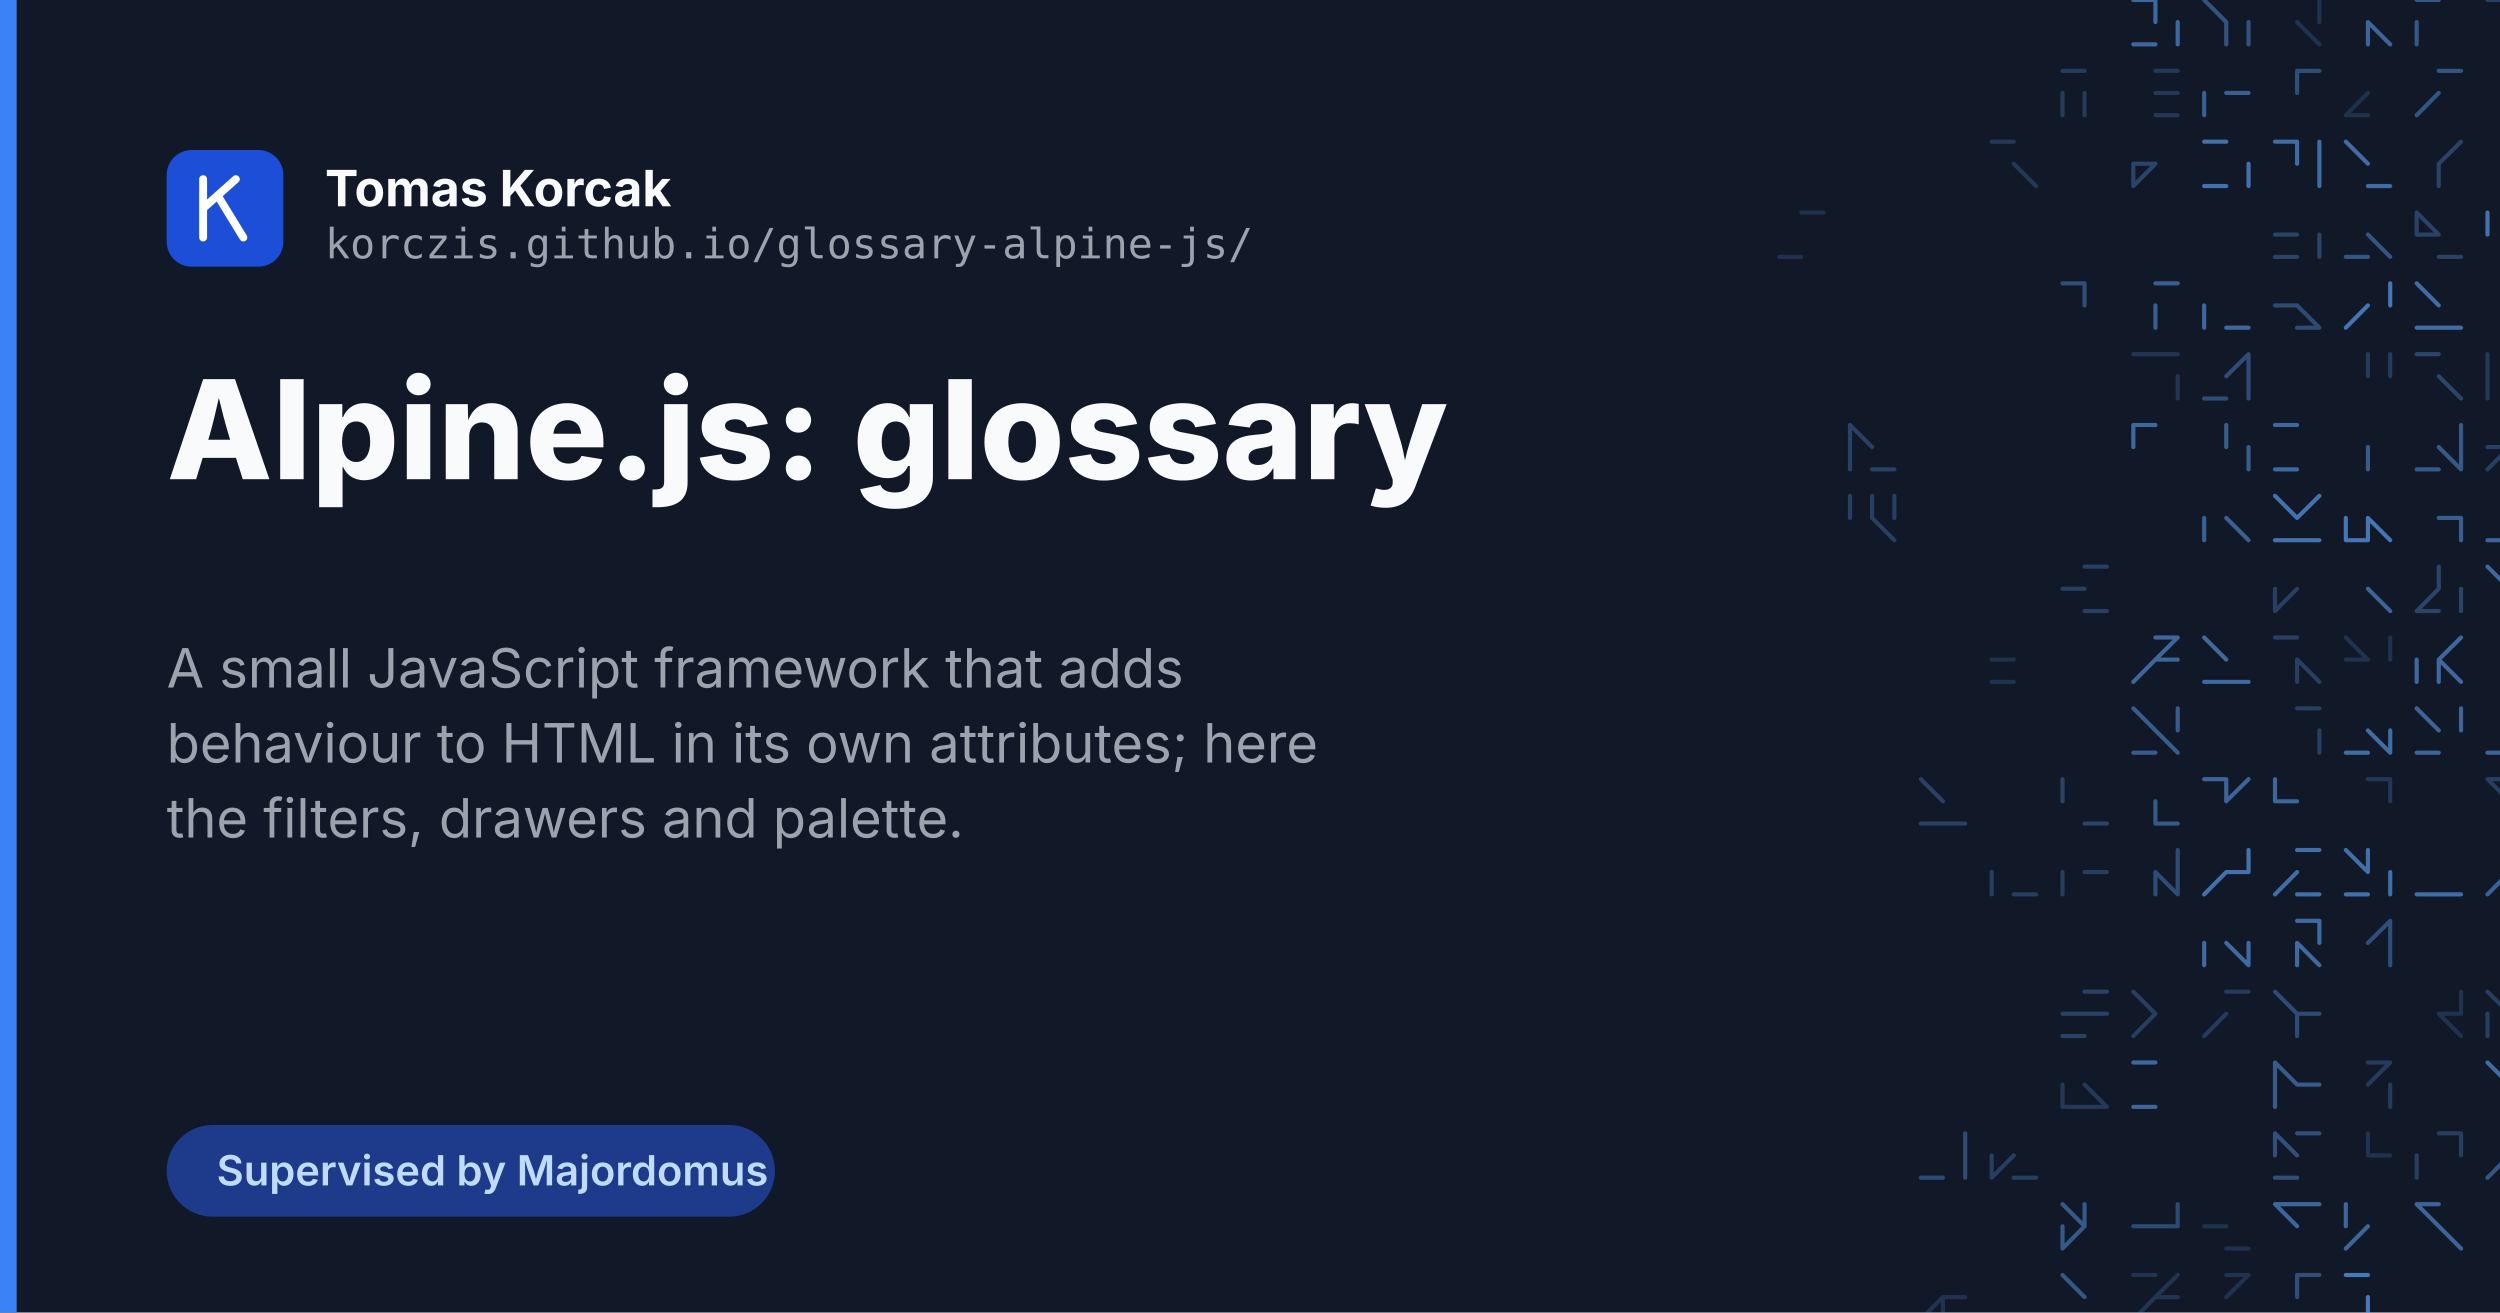
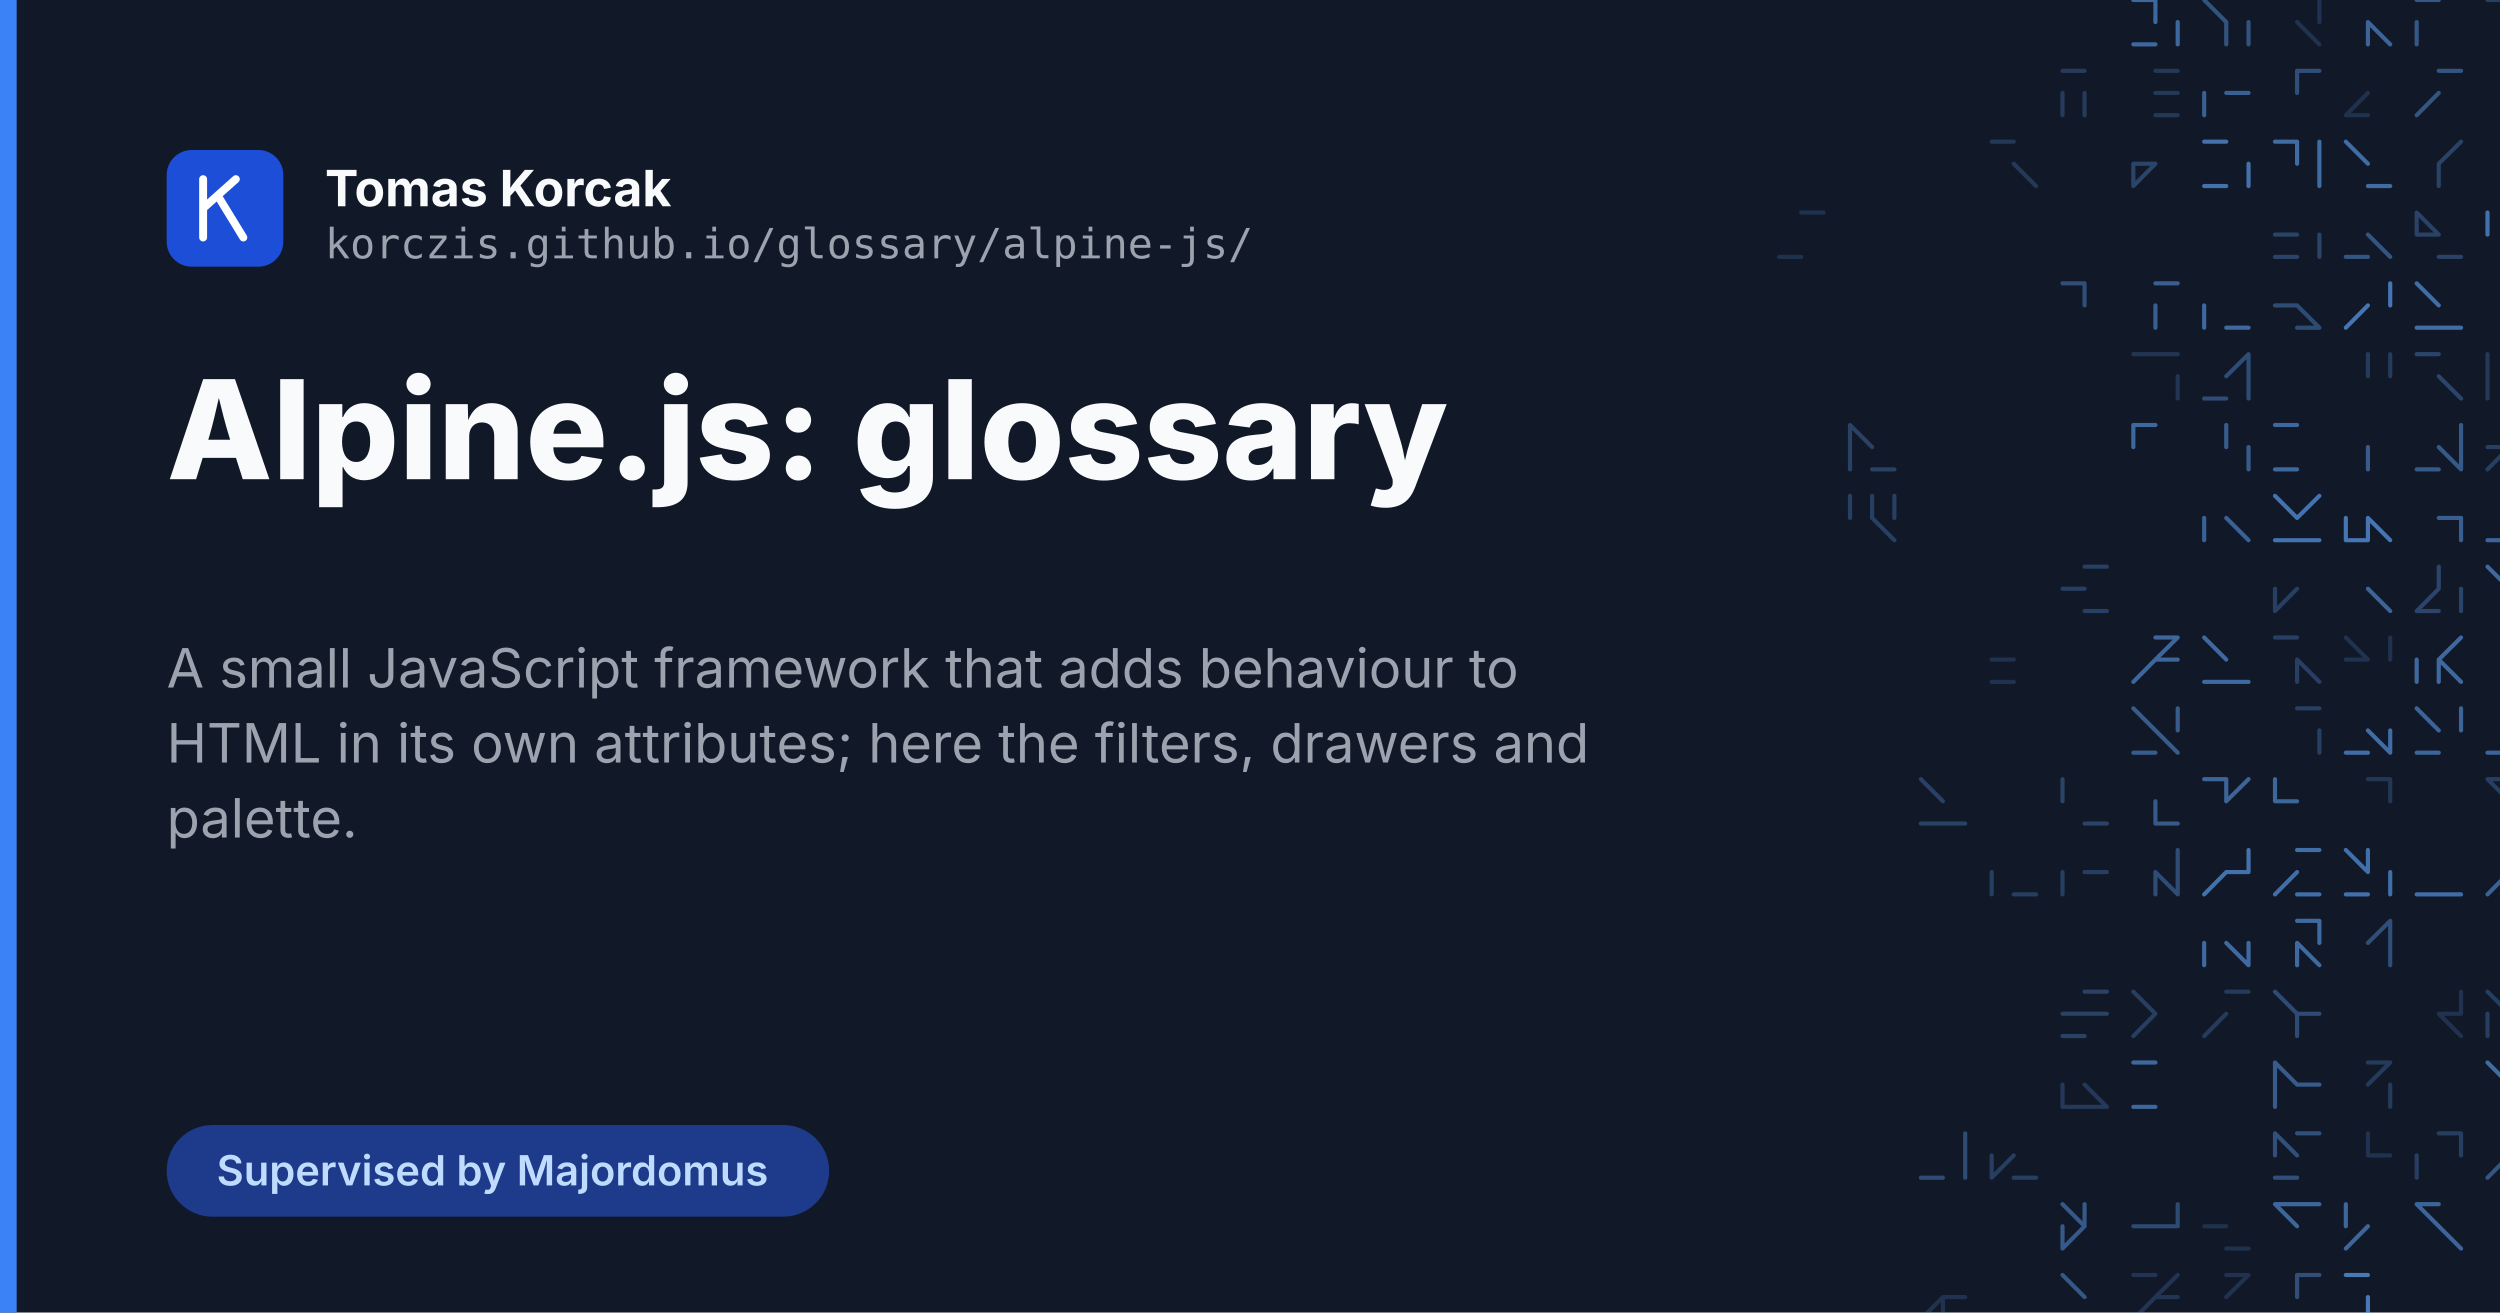
- <svg xmlns="http://www.w3.org/2000/svg" width="1200" height="630" viewBox="0 0 1200 630">
+ <svg xmlns="http://www.w3.org/2000/svg" width="1200" height="630" viewBox="0 0 1200 630" xml:lang="en">
  <rect width="1200" height="630" fill="#111827" />
  <g fill="none" stroke="#60a5fa" stroke-width="2" stroke-linecap="round">
    <path d="M1024.0 21.3L1034.6 21.3M1045.3 10.6L1045.3 21.3M1034.6 0.0L1034.6 10.6M1024.0 0.0L1034.6 0.0" opacity="0.56" />
    <path d="M1068.6 10.6L1068.6 21.3M1079.3 10.6L1079.3 21.3M1068.6 10.6L1068.6 21.3M1058.0 0.0L1068.6 10.6" opacity="0.42" />
    <path d="M1102.6 10.6L1113.3 21.3M1113.3 0.0L1113.3 10.6" opacity="0.19" />
    <path d="M1136.6 10.6L1136.6 21.3M1136.6 10.6L1147.3 21.3" opacity="0.54" />
    <path d="M1160.0 10.6L1160.0 21.3M1160.0 0.0L1170.6 0.0" opacity="0.45" />
    <path d="M1194.0 0.0L1204.6 0.0M1204.6 0.0L1204.6 10.6" opacity="0.28" />
    <path d="M1238.6 0.0L1238.6 10.6M1228.0 10.6L1238.6 10.6M1249.3 0.0L1238.6 10.6" opacity="0.30" />
    <path d="M990.0 44.6L990.0 55.3M990.0 34.0L1000.6 34.0M990.0 34.0L1000.6 34.0M1000.6 44.6L1000.6 55.3" opacity="0.25" />
    <path d="M1034.6 34.0L1045.3 34.0M1034.6 55.3L1045.3 55.3M1034.6 44.6L1045.3 44.6" opacity="0.23" />
    <path d="M1058.0 44.6L1058.0 55.3M1068.6 44.6L1079.3 44.6" opacity="0.51" />
    <path d="M1102.6 34.0L1113.3 34.0M1102.6 34.0L1102.6 44.6" opacity="0.39" />
    <path d="M1136.6 44.6L1126.0 55.3M1126.0 55.3L1136.6 55.3M1126.0 55.3L1136.6 55.3" opacity="0.18" />
    <path d="M1170.6 44.6L1160.0 55.3M1170.6 34.0L1181.3 34.0" opacity="0.44" />
    <path d="M1228.0 34.0L1238.6 34.0M1249.3 44.6L1249.3 55.3" opacity="0.31" />
    <path d="M966.6 78.6L977.3 89.3M956.0 68.0L966.6 68.0" opacity="0.23" />
    <path d="M1034.6 78.6L1024.0 89.3M1024.0 78.6L1024.0 89.3M1024.0 78.6L1034.6 78.6" opacity="0.32" />
    <path d="M1058.0 68.0L1068.6 68.0M1058.0 89.3L1068.6 89.3M1079.3 78.6L1079.3 89.3" opacity="0.63" />
    <path d="M1113.3 68.0L1113.3 78.6M1113.3 78.6L1113.3 89.3M1102.6 68.0L1102.6 78.6M1092.0 68.0L1102.6 68.0" opacity="0.59" />
    <path d="M1136.6 89.3L1147.3 89.3M1126.0 68.0L1136.6 78.6" opacity="0.59" />
    <path d="M1170.6 78.6L1170.6 89.3M1181.3 68.0L1170.6 78.6" opacity="0.30" />
    <path d="M1215.3 68.0L1204.6 78.6M1204.6 68.0L1215.3 68.0" opacity="0.25" />
    <path d="M864.6 102.0L875.3 102.0M854.0 123.3L864.6 123.3" opacity="0.18" />
    <path d="M1092.0 112.6L1102.6 112.6M1113.3 112.6L1113.3 123.3M1092.0 123.3L1102.6 123.3" opacity="0.31" />
    <path d="M1136.6 112.6L1147.3 123.3M1126.0 123.3L1136.6 123.3M1126.0 123.3L1136.6 123.3" opacity="0.43" />
    <path d="M1160.0 102.0L1160.0 112.6M1160.0 102.0L1170.6 112.6M1170.6 123.3L1181.3 123.3M1160.0 112.6L1170.6 112.6" opacity="0.30" />
    <path d="M1194.0 102.0L1194.0 112.6M1215.3 102.0L1204.6 112.6M1204.6 123.3L1215.3 123.3M1215.3 112.6L1215.3 123.3" opacity="0.63" />
    <path d="M1228.0 112.6L1238.6 112.6M1238.6 102.0L1238.6 112.6M1228.0 102.0L1238.6 102.0" opacity="0.67" />
    <path d="M990.0 136.0L1000.6 136.0M1000.6 136.0L1000.6 146.6M990.0 136.0L1000.6 136.0" opacity="0.38" />
    <path d="M1034.6 136.0L1045.3 136.0M1034.6 146.6L1034.6 157.3" opacity="0.50" />
    <path d="M1068.6 157.3L1079.3 157.3M1058.0 146.6L1058.0 157.3" opacity="0.57" />
    <path d="M1102.6 157.3L1113.3 157.3M1092.0 146.6L1102.6 146.6M1102.6 146.6L1113.3 157.3" opacity="0.36" />
    <path d="M1147.3 136.0L1147.3 146.6M1136.6 146.6L1126.0 157.3" opacity="0.66" />
    <path d="M1160.0 136.0L1170.6 146.6M1160.0 157.3L1170.6 157.3M1170.6 157.3L1181.3 157.3" opacity="0.60" />
    <path d="M1228.0 157.3L1238.6 157.3M1228.0 146.6L1228.0 157.3" opacity="0.28" />
    <path d="M1034.6 170.0L1045.3 170.0M1045.3 180.6L1045.3 191.3M1024.0 170.0L1034.6 170.0M1034.6 170.0L1045.3 170.0" opacity="0.21" />
    <path d="M1058.0 191.3L1068.6 191.3M1079.3 170.0L1079.3 180.6M1079.3 170.0L1068.6 180.6M1079.3 180.6L1079.3 191.3" opacity="0.37" />
    <path d="M1136.6 170.0L1136.6 180.6M1147.3 170.0L1147.3 180.6" opacity="0.25" />
    <path d="M1170.6 180.6L1181.3 191.3M1160.0 170.0L1170.6 170.0" opacity="0.32" />
    <path d="M1194.0 180.6L1194.0 191.3M1204.6 170.0L1215.3 170.0M1215.3 170.0L1215.3 180.6M1194.0 170.0L1194.0 180.6" opacity="0.23" />
    <path d="M898.6 225.3L909.3 225.3M888.0 204.0L898.6 214.6M888.0 204.0L888.0 214.6M888.0 214.6L888.0 225.3" opacity="0.29" />
    <path d="M1024.0 204.0L1024.0 214.6M1024.0 204.0L1034.6 204.0M1024.0 204.0L1024.0 214.6" opacity="0.56" />
    <path d="M1079.3 214.6L1079.3 225.3M1068.6 204.0L1068.6 214.6" opacity="0.48" />
    <path d="M1092.0 225.3L1102.6 225.3M1092.0 204.0L1102.6 204.0" opacity="0.56" />
    <path d="M1136.6 214.6L1136.6 225.3M1136.6 214.6L1136.6 225.3" opacity="0.48" />
    <path d="M1170.6 214.6L1181.3 225.3M1181.3 214.6L1181.3 225.3M1181.3 204.0L1181.3 214.6M1160.0 225.3L1170.6 225.3" opacity="0.46" />
    <path d="M1194.0 214.6L1204.6 214.6M1204.6 214.6L1194.0 225.3M1204.6 214.6L1215.3 214.6M1204.6 214.6L1204.6 225.3" opacity="0.28" />
    <path d="M1228.0 225.3L1238.6 225.3M1228.0 214.6L1238.6 214.6M1238.6 204.0L1249.3 204.0" opacity="0.42" />
    <path d="M909.3 238.0L909.3 248.6M888.0 238.0L888.0 248.6M898.6 238.0L898.6 248.6M898.6 248.6L909.3 259.3" opacity="0.28" />
    <path d="M1058.0 248.6L1058.0 259.3M1068.6 248.6L1079.3 259.3" opacity="0.52" />
    <path d="M1092.0 259.3L1102.6 259.3M1092.0 238.0L1102.6 248.6M1102.6 259.3L1113.3 259.3M1113.3 238.0L1102.6 248.6" opacity="0.64" />
    <path d="M1136.6 248.6L1147.3 259.3M1126.0 259.3L1136.6 259.3M1126.0 248.6L1126.0 259.3M1136.6 248.6L1136.6 259.3" opacity="0.66" />
    <path d="M1170.6 248.6L1181.3 248.6M1181.3 248.6L1181.3 259.3" opacity="0.49" />
    <path d="M1194.0 259.3L1204.6 259.3M1215.3 248.6L1215.3 259.3M1215.3 238.0L1215.3 248.6M1194.0 259.3L1204.6 259.3" opacity="0.54" />
    <path d="M1228.0 238.0L1238.6 248.6M1249.3 248.6L1249.3 259.3" opacity="0.46" />
    <path d="M1000.6 272.0L1011.3 272.0M1000.6 293.3L1011.3 293.3M1000.6 293.3L1011.3 293.3M990.0 282.6L1000.6 282.6" opacity="0.28" />
    <path d="M1092.0 282.6L1092.0 293.3M1102.6 282.6L1092.0 293.3" opacity="0.28" />
    <path d="M1136.6 282.6L1147.3 293.3M1136.6 282.6L1147.3 293.3" opacity="0.54" />
    <path d="M1160.0 293.3L1170.6 293.3M1181.3 282.6L1181.3 293.3M1170.6 272.0L1170.6 282.6M1170.6 282.6L1160.0 293.3" opacity="0.32" />
    <path d="M1215.3 272.0L1204.6 282.6M1194.0 272.0L1204.6 282.6" opacity="0.57" />
    <path d="M1238.6 282.6L1249.3 293.3M1228.0 293.3L1238.6 293.3M1228.0 282.6L1238.6 282.6M1228.0 272.0L1228.0 282.6" opacity="0.48" />
    <path d="M956.0 316.6L966.6 316.6M956.0 327.3L966.6 327.3" opacity="0.19" />
    <path d="M1045.3 306.0L1034.6 316.6M1034.6 316.6L1024.0 327.3M1034.6 306.0L1045.3 306.0M1034.6 316.6L1045.3 316.6" opacity="0.55" />
    <path d="M1058.0 306.0L1068.6 316.6M1068.6 327.3L1079.3 327.3M1058.0 327.3L1068.6 327.3" opacity="0.58" />
    <path d="M1102.6 316.6L1113.3 327.3M1102.6 316.6L1102.6 327.3M1092.0 306.0L1102.6 306.0" opacity="0.28" />
    <path d="M1126.0 306.0L1136.6 316.6M1147.3 306.0L1147.3 316.6M1126.0 316.6L1136.6 316.6" opacity="0.19" />
    <path d="M1160.0 316.6L1160.0 327.3M1170.6 316.6L1170.6 327.3M1170.6 316.6L1181.3 327.3M1181.3 306.0L1170.6 316.6" opacity="0.57" />
    <path d="M1215.3 306.0L1204.6 316.6M1215.3 306.0L1215.3 316.6M1204.6 306.0L1215.3 306.0" opacity="0.50" />
    <path d="M1238.6 316.6L1249.3 327.3M1238.6 306.0L1238.6 316.6M1238.6 306.0L1238.6 316.6M1228.0 306.0L1238.6 316.6" opacity="0.37" />
    <path d="M1034.6 350.6L1045.3 361.3M1024.0 361.3L1034.6 361.3M1045.3 340.0L1045.3 350.6M1024.0 340.0L1034.6 350.6" opacity="0.48" />
    <path d="M1113.3 350.6L1113.3 361.3M1102.6 340.0L1113.3 340.0" opacity="0.28" />
    <path d="M1136.6 350.6L1147.3 361.3M1136.6 350.6L1147.3 361.3M1147.3 350.6L1147.3 361.3M1126.0 361.3L1136.6 361.3" opacity="0.60" />
    <path d="M1160.0 340.0L1170.6 350.6M1181.3 340.0L1181.3 350.6M1160.0 361.3L1170.6 361.3" opacity="0.54" />
    <path d="M1194.0 361.3L1204.6 361.3M1204.6 350.6L1215.3 361.3" opacity="0.54" />
    <path d="M1238.6 350.6L1238.6 361.3M1238.6 350.6L1238.6 361.3M1238.6 340.0L1238.6 350.6" opacity="0.57" />
    <path d="M922.0 374.0L932.6 384.6M922.0 395.3L932.6 395.3M932.6 395.3L943.3 395.3" opacity="0.29" />
    <path d="M990.0 374.0L990.0 384.6M1000.6 395.3L1011.3 395.3" opacity="0.31" />
    <path d="M1034.6 395.3L1045.3 395.3M1034.6 384.6L1034.6 395.3" opacity="0.46" />
    <path d="M1079.3 374.0L1068.6 384.6M1068.6 374.0L1068.6 384.6M1058.0 374.0L1068.6 374.0" opacity="0.54" />
    <path d="M1092.0 384.6L1102.6 384.6M1092.0 384.6L1102.6 384.6M1092.0 374.0L1092.0 384.6" opacity="0.55" />
    <path d="M1147.3 374.0L1147.3 384.6M1136.6 374.0L1147.3 374.0" opacity="0.22" />
    <path d="M1194.0 374.0L1204.6 374.0M1194.0 374.0L1204.6 384.6" opacity="0.27" />
    <path d="M1238.6 374.0L1238.6 384.6M1238.6 374.0L1238.6 384.6" opacity="0.51" />
    <path d="M966.6 429.3L977.3 429.3M956.0 418.6L956.0 429.3" opacity="0.27" />
    <path d="M990.0 418.6L990.0 429.3M1000.6 418.6L1011.3 418.6" opacity="0.27" />
    <path d="M1045.3 418.6L1045.3 429.3M1034.6 418.6L1034.6 429.3M1045.3 408.0L1045.3 418.6M1034.6 418.6L1045.3 429.3" opacity="0.37" />
    <path d="M1079.3 408.0L1079.3 418.6M1068.6 418.6L1058.0 429.3M1068.6 418.6L1079.3 418.6" opacity="0.63" />
    <path d="M1102.6 408.0L1113.3 408.0M1102.6 429.3L1113.3 429.3M1102.6 418.6L1092.0 429.3" opacity="0.61" />
    <path d="M1126.0 408.0L1136.6 418.6M1147.3 418.6L1147.3 429.3M1126.0 429.3L1136.6 429.3M1136.6 408.0L1136.6 418.6" opacity="0.62" />
    <path d="M1160.0 429.3L1170.6 429.3M1170.6 429.3L1181.3 429.3" opacity="0.60" />
    <path d="M1215.3 418.6L1215.3 429.3M1204.6 418.6L1194.0 429.3M1215.3 418.6L1215.3 429.3M1215.3 408.0L1204.6 418.6" opacity="0.53" />
    <path d="M1068.6 452.6L1079.3 463.3M1058.0 452.6L1058.0 463.3M1079.3 452.6L1079.3 463.3M1079.3 452.6L1079.3 463.3" opacity="0.58" />
    <path d="M1102.6 452.6L1113.3 463.3M1113.3 442.0L1113.3 452.6M1102.6 442.0L1113.3 442.0M1102.6 452.6L1102.6 463.3" opacity="0.58" />
    <path d="M1147.3 452.6L1147.3 463.3M1147.3 442.0L1147.3 452.6M1147.3 442.0L1136.6 452.6M1147.3 442.0L1136.6 452.6" opacity="0.39" />
    <path d="M1228.0 442.0L1228.0 452.6M1228.0 452.6L1238.6 452.6M1238.6 452.6L1249.3 463.3M1238.6 442.0L1249.3 442.0" opacity="0.67" />
    <path d="M1000.6 476.0L1011.3 476.0M990.0 486.6L1000.6 486.6M990.0 497.3L1000.6 497.3M1000.6 486.6L1011.3 486.6" opacity="0.30" />
    <path d="M1034.6 486.6L1024.0 497.3M1024.0 476.0L1034.6 486.6" opacity="0.27" />
    <path d="M1068.6 486.6L1058.0 497.3M1068.6 476.0L1079.3 476.0" opacity="0.25" />
    <path d="M1102.6 486.6L1113.3 486.6M1092.0 476.0L1102.6 486.6M1102.6 486.6L1102.6 497.3" opacity="0.36" />
    <path d="M1170.6 486.6L1181.3 497.3M1170.6 486.6L1181.3 486.6M1181.3 476.0L1181.3 486.6" opacity="0.19" />
    <path d="M1215.3 476.0L1215.3 486.6M1204.6 476.0L1204.6 486.6M1194.0 476.0L1204.6 486.6M1194.0 486.6L1194.0 497.3" opacity="0.27" />
    <path d="M1228.0 497.3L1238.6 497.3M1228.0 476.0L1238.6 476.0M1228.0 476.0L1228.0 486.6" opacity="0.37" />
    <path d="M990.0 531.3L1000.6 531.3M1000.6 531.3L1011.3 531.3M990.0 520.6L990.0 531.3M1000.6 520.6L1011.3 531.3" opacity="0.23" />
    <path d="M1024.0 510.0L1034.6 510.0M1024.0 510.0L1034.6 510.0M1024.0 531.3L1034.6 531.3" opacity="0.56" />
    <path d="M1092.0 510.0L1102.6 520.6M1102.6 520.6L1113.3 520.6M1092.0 510.0L1092.0 520.6M1092.0 520.6L1092.0 531.3" opacity="0.48" />
    <path d="M1136.6 510.0L1147.3 510.0M1147.3 520.6L1147.3 531.3M1147.3 510.0L1136.6 520.6" opacity="0.25" />
    <path d="M1215.3 520.6L1215.3 531.3M1204.6 520.6L1204.6 531.3M1194.0 510.0L1204.6 520.6" opacity="0.59" />
    <path d="M1228.0 531.3L1238.6 531.3M1228.0 520.6L1238.6 520.6M1228.0 510.0L1238.6 520.6" opacity="0.64" />
    <path d="M943.3 554.6L943.3 565.3M943.3 544.0L943.3 554.6M922.0 565.3L932.6 565.3M943.3 544.0L943.3 554.6" opacity="0.36" />
    <path d="M966.6 565.3L977.3 565.3M966.6 554.6L956.0 565.3M966.6 565.3L977.3 565.3M956.0 554.6L956.0 565.3" opacity="0.27" />
    <path d="M1092.0 565.3L1102.6 565.3M1092.0 544.0L1102.6 554.6M1092.0 544.0L1092.0 554.6M1102.6 544.0L1113.3 544.0" opacity="0.40" />
    <path d="M1136.6 554.6L1147.3 554.6M1136.6 554.6L1147.3 554.6M1136.6 544.0L1136.6 554.6" opacity="0.19" />
    <path d="M1160.0 554.6L1160.0 565.3M1170.6 544.0L1181.3 544.0M1181.3 544.0L1181.3 554.6" opacity="0.27" />
    <path d="M1215.3 544.0L1215.3 554.6M1204.6 554.6L1194.0 565.3M1204.6 554.6L1215.3 554.6" opacity="0.44" />
    <path d="M1238.6 544.0L1238.6 554.6M1228.0 554.6L1228.0 565.3" opacity="0.62" />
    <path d="M990.0 578.0L1000.6 588.6M990.0 588.6L990.0 599.3M1000.6 588.6L990.0 599.3M1000.6 578.0L1000.6 588.6" opacity="0.46" />
    <path d="M1034.6 588.6L1045.3 588.6M1045.3 578.0L1045.3 588.6M1024.0 588.6L1034.6 588.6" opacity="0.35" />
    <path d="M1058.0 588.6L1068.6 588.6M1068.6 599.3L1079.3 599.3" opacity="0.18" />
    <path d="M1102.6 578.0L1113.3 578.0M1092.0 578.0L1102.6 588.6M1092.0 578.0L1102.6 588.6M1092.0 578.0L1102.6 578.0" opacity="0.55" />
    <path d="M1126.0 578.0L1126.0 588.6M1136.6 588.6L1126.0 599.3" opacity="0.55" />
    <path d="M1170.6 588.6L1181.3 599.3M1160.0 578.0L1170.6 578.0M1160.0 578.0L1170.6 588.6" opacity="0.54" />
    <path d="M1215.3 578.0L1204.6 588.6M1204.6 588.6L1215.3 599.3M1215.3 578.0L1215.3 588.6" opacity="0.47" />
    <path d="M1238.6 588.6L1249.3 588.6M1228.0 599.3L1238.6 599.3M1238.6 588.6L1249.3 599.3" opacity="0.62" />
    <path d="M932.6 622.6L922.0 633.3M932.6 622.6L943.3 622.6M932.6 633.3L943.3 633.3M932.6 622.6L932.6 633.3" opacity="0.19" />
    <path d="M990.0 633.3L1000.6 633.3M990.0 612.0L1000.6 622.6M1000.6 633.3L1011.3 633.3" opacity="0.45" />
    <path d="M1034.6 622.6L1024.0 633.3M1045.3 612.0L1034.6 622.6M1024.0 612.0L1034.6 612.0M1034.6 622.6L1045.3 622.6" opacity="0.21" />
    <path d="M1079.3 612.0L1068.6 622.6M1068.6 612.0L1079.3 612.0M1068.6 633.3L1079.3 633.3" opacity="0.19" />
    <path d="M1102.6 612.0L1113.3 612.0M1102.6 612.0L1102.6 622.6" opacity="0.38" />
    <path d="M1136.6 622.6L1136.6 633.3M1126.0 612.0L1136.6 612.0" opacity="0.68" />
    <path d="M1238.6 622.6L1238.6 633.3M1228.0 622.6L1228.0 633.3M1238.6 612.0L1238.6 622.6" opacity="0.36" />
    <path d="M1058.0 667.3L1068.6 667.3M1068.6 646.0L1068.6 656.6" opacity="0.40" />
    <path d="M1092.0 667.3L1102.6 667.3M1113.3 656.6L1113.3 667.3M1102.6 656.6L1102.6 667.3" opacity="0.39" />
    <path d="M1160.0 667.3L1170.6 667.3M1160.0 656.6L1160.0 667.3M1170.6 656.6L1181.3 667.3" opacity="0.48" />
    <path d="M1194.0 646.0L1204.6 656.6M1215.3 646.0L1215.3 656.6M1215.3 646.0L1215.3 656.6M1215.3 656.6L1215.3 667.3" opacity="0.65" />
  </g>
  <rect x="0" y="0" width="8" height="630" fill="#3b82f6" />
  <g font-family="Inter, Helvetica Neue, Helvetica, Arial, sans-serif">
    <rect x="80" y="72" width="56" height="56" rx="12" fill="#1d4ed8" />
    <g fill="none" stroke="#fff" stroke-width="3.8" stroke-linecap="round" stroke-linejoin="round">
      <path d="M97.5 86v28M97.5 100l15.7-14M104.5 93.9l12.3 20.1" />
    </g>
    <text x="156" y="99" font-size="24" font-weight="700" fill="#f9fafb">Tomas Korcak</text>
-     <text x="156" y="124" font-size="20" font-family="JetBrains Mono, Menlo, monospace" fill="#9ca3af">korczis.github.io/glossary-alpine-js/</text>
+     <text id="address" x="156" y="124" font-size="20" font-family="JetBrains Mono, Menlo, monospace" fill="#9ca3af">korczis.github.io/glossary/alpine-js/</text>
    <text x="80" y="230" font-size="66" font-weight="800" fill="#f9fafb">Alpine.js: glossary</text>
-     <text x="80" y="330" font-size="26" fill="#9ca3af">A small JavaScript framework that adds</text>
-     <text x="80" y="366" font-size="26" fill="#9ca3af">behaviour to HTML in its own attributes; here</text>
-     <text x="80" y="402" font-size="26" fill="#9ca3af">the filters, drawers and palette.</text>
-     <rect x="80" y="540" width="292" height="44" rx="22" fill="#1e3a8a" />
+     <text x="80" y="330" font-size="26" fill="#9ca3af">A small JavaScript framework that adds behaviour to</text>
+     <text x="80" y="366" font-size="26" fill="#9ca3af">HTML in its own attributes; here the filters, drawers and</text>
+     <text x="80" y="402" font-size="26" fill="#9ca3af">palette.</text>
+     <rect x="80" y="540" width="318" height="44" rx="22" fill="#1e3a8a" />
    <text x="104" y="569" font-size="20" font-weight="600" fill="#bfdbfe">Supervised by Majordomus</text>
  </g>
</svg>
